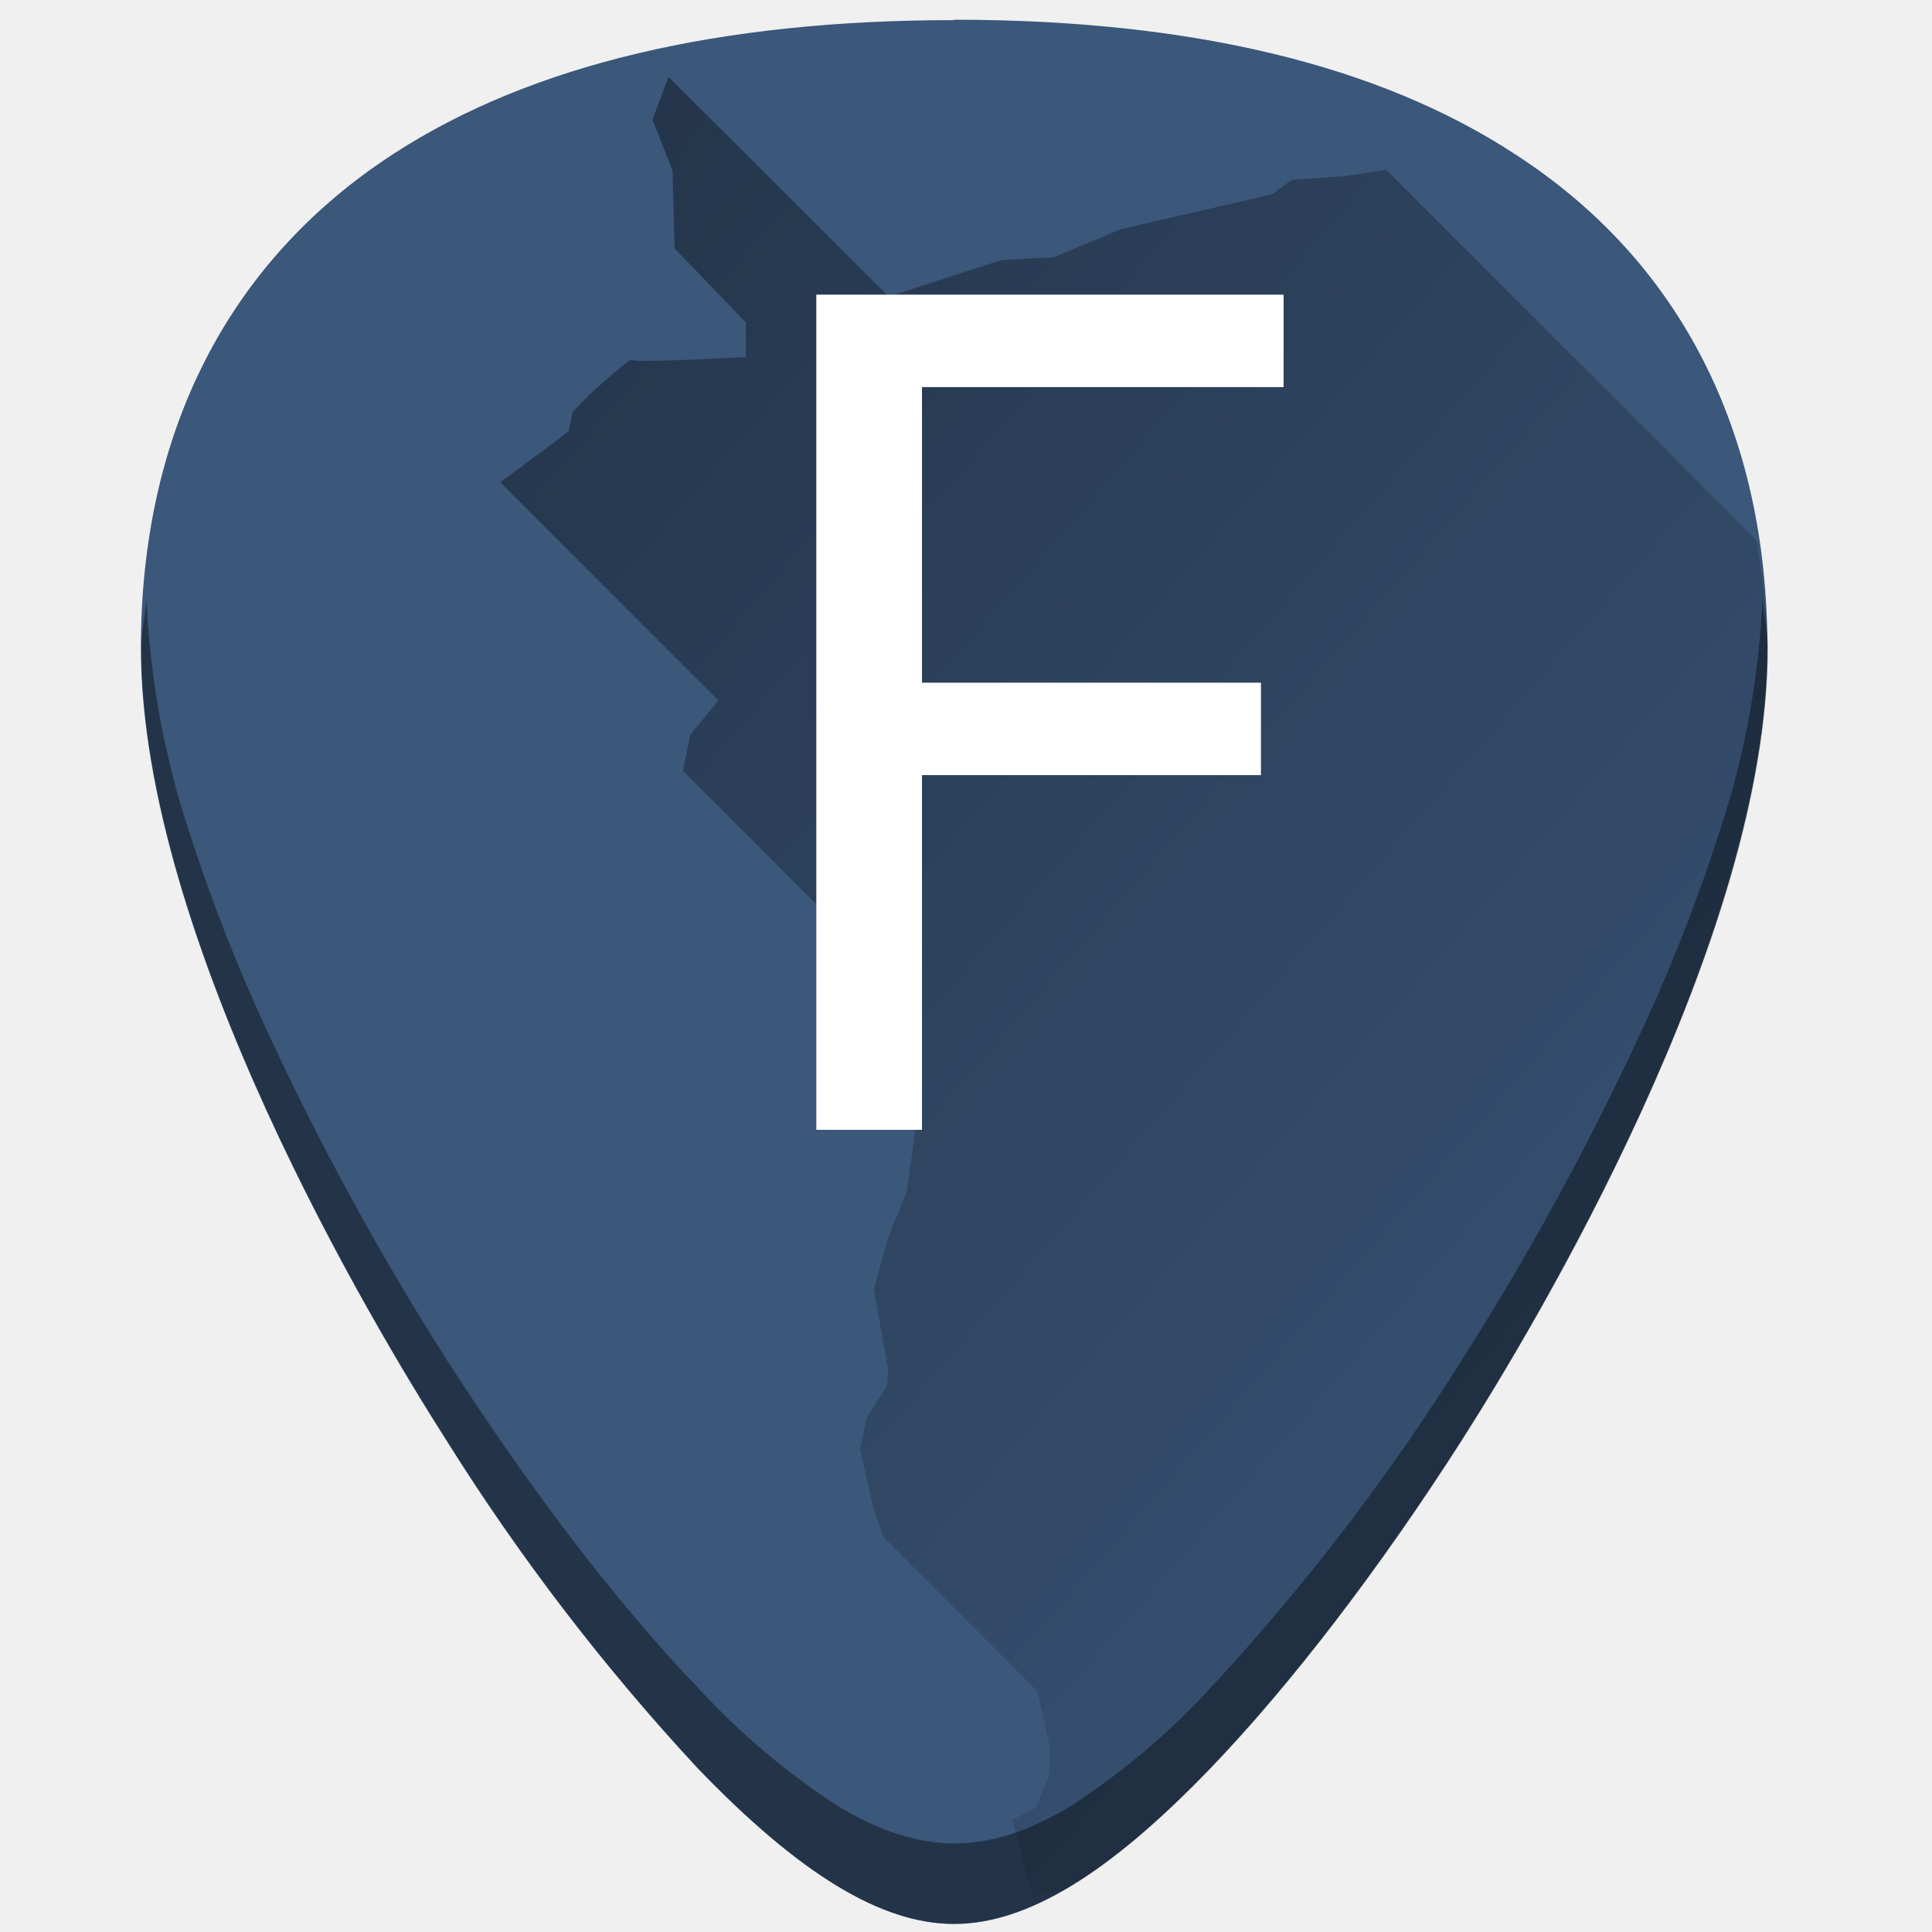
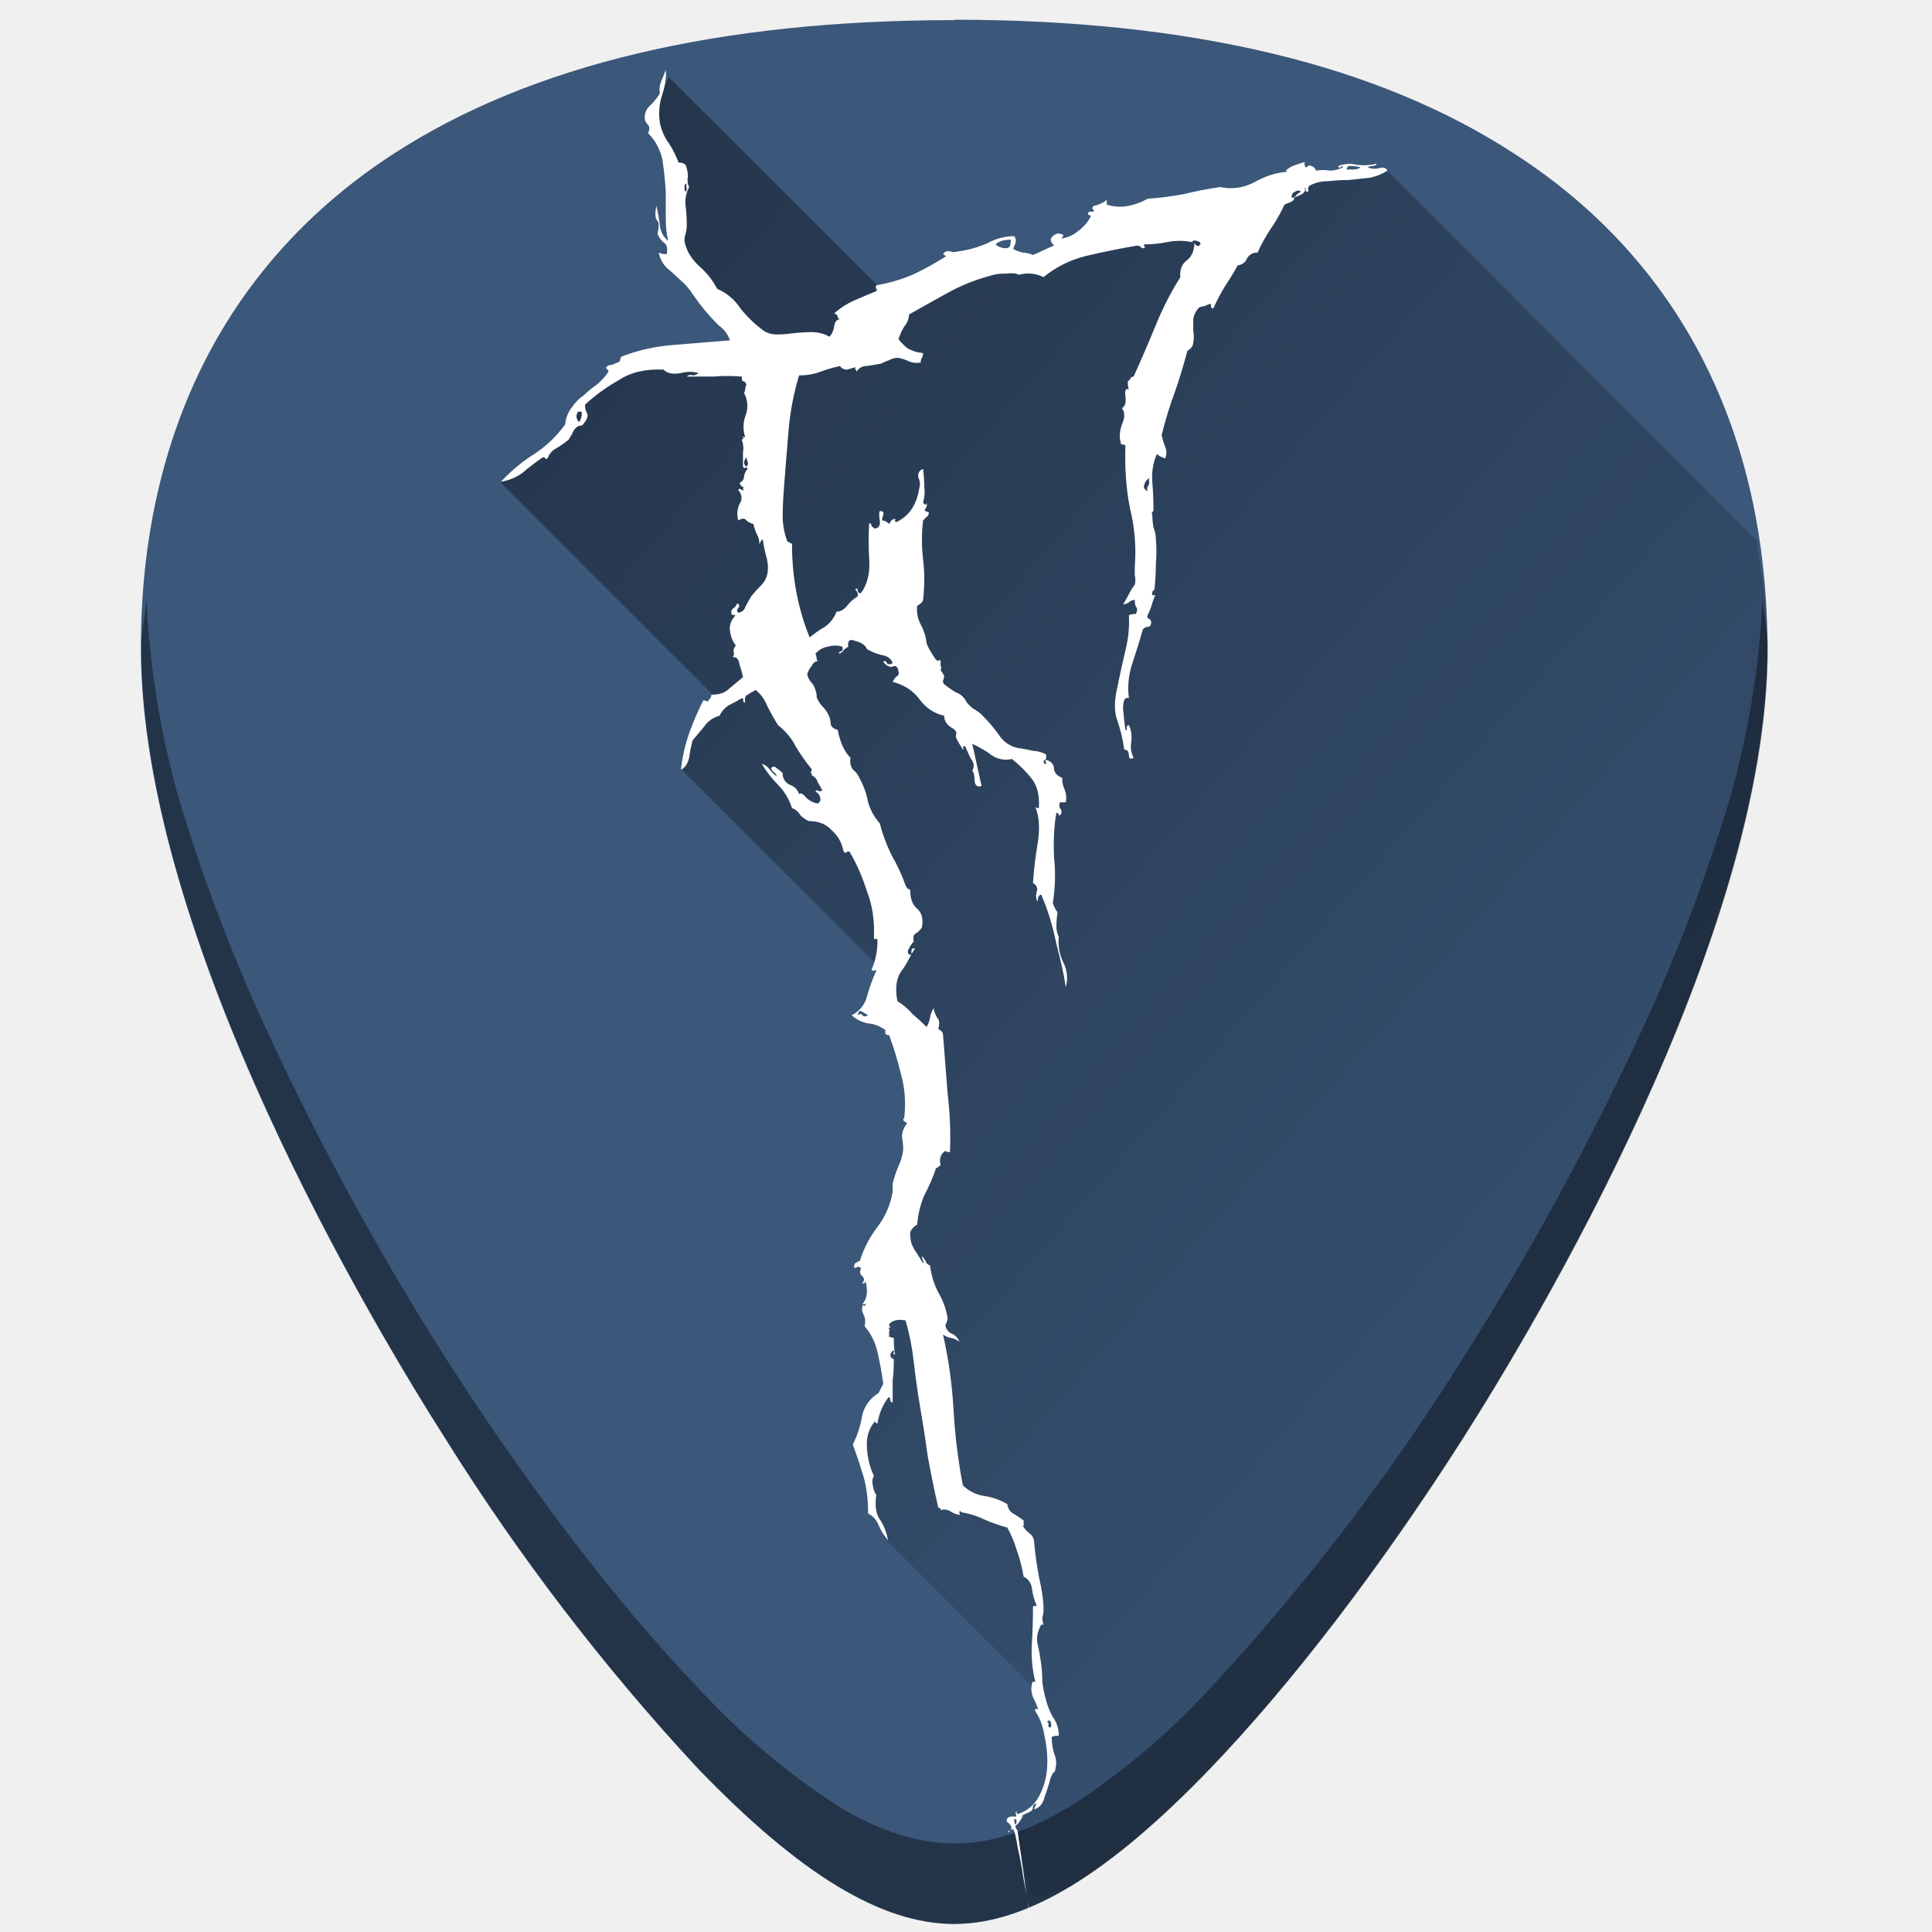
<svg xmlns="http://www.w3.org/2000/svg" xmlns:xlink="http://www.w3.org/1999/xlink" viewBox="0 0 48 48">
  <defs>
    <linearGradient id="a">
      <stop offset="0" />
      <stop offset="1" stop-opacity="0" />
    </linearGradient>
    <linearGradient xlink:href="#a" id="b" gradientUnits="userSpaceOnUse" x1="1.36" y1="-10.71" x2="53.18" y2="34.3" />
  </defs>
  <path d="M23.71.5C17.88.5 13.2 1.6 9.78 3.82 5.68 6.48 3.5 10.73 3.5 16.1c0 7.22 5.8 16.88 7.58 19.67a54.47 54.47 0 0 0 6.25 8.16c2.54 2.64 4.57 3.87 6.37 3.87 1.8 0 3.83-1.23 6.37-3.87 2-2.08 4.22-4.98 6.25-8.16 1.78-2.79 7.59-12.45 7.59-19.67 0-5.37-2.17-9.62-6.27-12.27C34.23 1.6 29.55.49 23.7.49z" fill="#3b577a" />
  <path d="M3.64 14.88c-.03.42-.13.79-.13 1.22 0 7.22 5.8 16.88 7.58 19.67a54.47 54.47 0 0 0 6.25 8.16c2.54 2.64 4.57 3.87 6.37 3.87 1.8 0 3.83-1.23 6.37-3.87 2-2.08 4.22-4.98 6.25-8.16 1.78-2.79 7.59-12.45 7.59-19.67 0-.43-.1-.8-.13-1.22a21.6 21.6 0 0 1-.81 4.95 43.18 43.18 0 0 1-2.19 5.77 69.59 69.59 0 0 1-4.46 8.17 54.46 54.46 0 0 1-6.25 8.16 18.08 18.08 0 0 1-3.46 2.93c-1.05.64-2 .94-2.9.94-.91 0-1.87-.3-2.92-.94a18.08 18.08 0 0 1-3.46-2.93c-2-2.08-4.21-4.98-6.25-8.16a69.6 69.6 0 0 1-4.46-8.17 43.2 43.2 0 0 1-2.19-5.77 21.6 21.6 0 0 1-.8-4.95z" opacity=".4" />
  <path d="M25.67 47.16c.32-.14.6-.1.95-.3 1.05-.64 2.19-1.61 3.46-2.93 2-2.08 4.22-4.98 6.25-8.16.89-1.4 2.79-4.5 4.46-8.17.84-1.84 1.62-3.8 2.2-5.77.57-1.97.93-3.93.93-5.73 0-.94-.15-1.8-.28-2.68l-9.2-9.2-1.05.16-1.3.09-.49.36-3.74.86-1.68.7-1.3.07-2.8.91-5.47-5.46-.4 1.06.5 1.27.05 1.93 1.77 1.84v.86s-2.83.16-2.83.07c0-.1-1.07.88-1.07.88l-.4.41-.1.48-.52.4-1.18.87 5.42 5.42-.7.86-.18.89 5.02 5.02-.2.7.62.76.46 1.52-.34 2.45-.46 1.14-.36 1.29.36 2.02-.04.39-.5.79-.16.77.16.73.18.79.25.68 3.81 3.81.16.7.16.73-.03.68-.33.8-.58.29z" fill="url(#b)" opacity=".54" />
-   <text y="28.07" x="17.47" style="line-height:1.25;-inkscape-font-specification:'XXII Ultimate-Black-Metal'" font-weight="400" font-size="29.06" font-family="XXII Ultimate-Black-Metal" letter-spacing="0" word-spacing="0" fill="#fff">
-     <tspan y="28.07" x="17.47">F</tspan>
-   </text>
+   <path style="line-height:1.25;-inkscape-font-specification:'XXII Ultimate-Black-Metal'" d="M16.541 1.742l-.117.291a.497.497 0 0 0-.03.29 1.53 1.53 0 0 1-.232.29.388.388 0 0 0-.144.32c0 .059.027.116.086.174.038.04.038.107 0 .204.174.174.291.388.35.64.038.233.068.503.087.813v.668c0 .193.018.378.057.552a.563.563 0 0 1-.203-.377 3.74 3.74 0 0 0-.088-.494c-.04.194-.03.32.029.377.039.039.039.146 0 .32a.532.532 0 0 0 .176.233c.058.039.076.126.056.262-.038.02-.106.01-.203-.03.039.175.116.31.233.407.116.097.223.194.32.29.116.098.223.223.32.378a5.228 5.228 0 0 0 .61.727.804.804 0 0 1 .29.378l-1.394.115a4.473 4.473 0 0 0-1.308.291.227.227 0 0 0-.03.088c0 .02-.02.037-.058.057-.058.02-.106.04-.145.058a.196.196 0 0 0-.144.059c0 .02.01.04.029.059.02 0 .027.018.027.056a1.494 1.494 0 0 1-.289.32 2.097 2.097 0 0 0-.32.262 1.04 1.04 0 0 0-.291.291.8.8 0 0 0-.174.436c-.213.29-.465.533-.756.726-.31.194-.59.426-.842.698.213-.039.396-.116.551-.233.155-.135.32-.26.494-.377.039 0 .059.008.059.028 0 .019.02.019.058 0a.438.438 0 0 1 .233-.26 2.67 2.67 0 0 0 .29-.205c.02-.039.048-.087.087-.145a.363.363 0 0 1 .088-.144c.038-.039.076-.059.115-.059.039 0 .068-.02.088-.058.077-.097.107-.175.088-.233a.413.413 0 0 1-.059-.232 4.45 4.45 0 0 1 .842-.61c.29-.193.66-.28 1.105-.261.097.097.242.124.436.086a.823.823 0 0 1 .436 0 .196.196 0 0 1-.145.058c-.058-.02-.108-.01-.146.03h.67c.193-.02.425-.02.697 0 0 .077.01.115.029.115.039 0 .067.03.086.088a.262.262 0 0 0-.03.117.22.22 0 0 1-.029.086.675.675 0 0 1 .03.582.805.805 0 0 0 0 .523c-.058-.02-.076-.02-.057 0 .02.02.01.037-.03.057a.589.589 0 0 1 .03.32v.35c.02.038.037.046.057.027.019-.02.039-.01.058.03a.374.374 0 0 0-.088.175c0 .078-.037.135-.115.174.02.039.04.069.059.088.038 0 .048.018.029.057.02.038.01.048-.03.029-.038-.039-.068-.039-.087 0 .097.116.107.233.03.35a.573.573 0 0 0-.03.406c.097-.058.164-.058.203 0a.367.367 0 0 0 .174.088c.02.096.049.184.088.261a.413.413 0 0 1 .058.233c.02-.02.03-.04.03-.059l.056-.058c.02.155.05.3.088.435a.927.927 0 0 1 .03.408.58.58 0 0 1-.174.319 3.174 3.174 0 0 0-.233.261 4.013 4.013 0 0 0-.146.262c-.02.078-.077.125-.174.145-.039-.04-.039-.077 0-.116.039-.058.029-.097-.03-.117-.019.058-.049.098-.087.117-.04.02-.057.057-.057.116 0 .038.018.058.057.058.038-.02.048-.01.029.03a.431.431 0 0 0-.115.378c.019.136.067.251.144.348a.196.196 0 0 0-.058.145c.019.058.011.107-.028.146.097-.02.155.038.174.174.039.116.069.223.088.32l-.35.291c-.096.097-.241.145-.435.145 0 .039-.01.068-.03.088a.328.328 0 0 0-.058.086c-.02-.02-.057-.03-.115-.03a7.36 7.36 0 0 0-.35.815 4.095 4.095 0 0 0-.203.9c.097-.039.164-.136.203-.29.02-.156.05-.3.088-.436l.291-.348a.644.644 0 0 1 .377-.262.616.616 0 0 1 .232-.262c.117-.058.224-.115.32-.173.04 0 .05.018.03.056 0 .02.018.04.057.059-.02-.116 0-.184.058-.203a1.89 1.89 0 0 1 .203-.117.994.994 0 0 1 .291.408c.078.155.165.31.262.465.194.155.339.33.436.523.116.194.25.386.406.58a.227.227 0 0 0-.03.088c.02 0 .03.02.03.059a.261.261 0 0 1 .146.173c.04.059.077.126.116.204-.059.019-.096.019-.116 0-.019-.02-.039-.01-.058.029.058.02.098.067.117.144.02.059 0 .108-.059.147a.523.523 0 0 1-.29-.147c-.078-.096-.136-.124-.174-.086a.35.35 0 0 0-.233-.232.302.302 0 0 1-.176-.291.945.945 0 0 0-.144-.117c-.058-.058-.106-.058-.145 0 .02.039.038.068.057.088.039.02.068.057.088.115a.735.735 0 0 1-.174-.174.423.423 0 0 0-.203-.144c.116.193.251.368.406.523.155.155.27.348.348.58a.37.37 0 0 1 .205.174.778.778 0 0 0 .203.146c.252 0 .444.078.58.233.155.135.252.31.291.523.039.039.059.049.059.03.019-.02.047-.03.086-.03.174.29.32.62.437.989.136.348.193.735.174 1.162 0 .02.01.029.03.029.038-.02.058-.011.058.027 0 .272-.05.514-.147.727 0 .02.02.03.059.03.039-.02.058-.02.058 0a4.256 4.256 0 0 0-.232.64.705.705 0 0 1-.379.465.813.813 0 0 0 .408.203.8.8 0 0 1 .436.174c-.02.038-.02.058 0 .058s.01.01-.03.03c.04 0 .06.01.06.029h.056c.116.31.213.63.29.959.098.33.127.687.089 1.074 0 .039-.01.049-.03.03 0 .038.01.068.03.087.038 0 .058.018.058.057a.503.503 0 0 0-.117.32c.02.116.03.224.03.32-.02.155-.06.29-.118.407a2.87 2.87 0 0 0-.144.435v.203a1.97 1.97 0 0 1-.377.873c-.194.252-.34.532-.438.842l-.115.059c-.02.02-.03.059-.03.117.04 0 .07-.01.089-.03.019 0 .047.01.086.03-.04.097-.03.164.029.203.058.058.058.116 0 .174.039.02.058.02.058 0s.01-.03.03-.03c.058.253.028.437-.088.553h.088c0 .04-.02.05-.059.03-.02 0-.03.018-.03.056v.088c.02.058.04.106.06.145.019.058.019.135 0 .232.154.175.262.389.32.64.058.253.106.515.144.786l-.058.115-.059.117a.89.89 0 0 0-.406.551 2.448 2.448 0 0 1-.233.727c.097.27.185.533.262.785.078.271.117.58.117.93a.533.533 0 0 1 .26.29c.058.136.136.261.233.378a1.288 1.288 0 0 0-.204-.524c-.096-.136-.124-.338-.086-.61-.038-.038-.068-.115-.087-.232-.02-.097-.01-.174.029-.232a1.844 1.844 0 0 1-.174-.697c-.02-.272.048-.494.203-.668 0 .038.02.056.059.056.039-.252.134-.474.289-.668.02.04.03.069.03.088 0 .039.019.059.058.059v-.553c.02-.136.029-.31.029-.523-.039 0-.068-.03-.088-.088 0-.039.02-.077.059-.115.038-.02.048-.01.029.029-.02.039-.01.058.03.058a1.936 1.936 0 0 1-.03-.408l-.117-.03v-.144c.02-.019.01-.049-.03-.088.059.02.079.02.06 0-.02-.019-.03-.047-.03-.085.097-.097.234-.127.408-.088.097.329.164.668.203 1.017.039.349.087.696.145 1.045.077.446.145.883.203 1.309.077.426.165.853.262 1.279.038 0 .058.018.058.057.097-.02.174-.01.233.029a.645.645 0 0 0 .203.088c.038.02.048 0 .029-.059 0-.038.02-.038.059 0 .213.039.397.097.552.174.175.078.367.147.58.205.097.175.175.357.233.551.077.213.135.437.174.67a.361.361 0 0 1 .205.289c.02.155.057.292.115.408 0 .039-.02.047-.059.027-.019 0-.029.02-.029.06a14 14 0 0 1-.027.872c-.02.33.008.65.086.96-.058-.02-.086-.002-.086.056a.552.552 0 0 0 .027.32c.039.078.079.165.117.262.02.039.01.048-.029.03-.039 0-.049.019-.03.058.117.174.194.386.233.638.058.272.078.534.059.785-.02.252-.087.485-.203.698a.899.899 0 0 1-.524.435c-.02 0-.03-.02-.03-.058 0-.02-.01-.01-.028.029.038.078.02.107-.057.088-.078 0-.127.018-.147.057-.019.019-.019.049 0 .087.02 0 .05.03.088.088.039.058.01.106-.088.145.04.02.059.01.059-.03.02-.019.05-.029.088-.029.039.058.076.213.115.465.058.252.106.514.145.785.058.271.097.514.117.727.039.213.058.31.058.29 0-.019-.03-.193-.087-.523-.04-.31-.117-.862-.233-1.656 0-.039-.01-.068-.03-.088-.019-.02-.028-.047-.028-.086.038-.019.088-.079.146-.175.058-.078.048-.086-.03-.028a.456.456 0 0 1 .116-.088.745.745 0 0 0 .176-.088.251.251 0 0 0 .027-.115c.02-.039.05-.058.088-.058a.517.517 0 0 0-.059.144c.136-.039.223-.144.262-.318.058-.155.108-.31.147-.465l.056-.117c.039-.02.059-.05.059-.088a.59.59 0 0 0-.03-.406 1.471 1.471 0 0 1-.058-.407.411.411 0 0 1 .176-.029.78.78 0 0 0-.147-.465 1.706 1.706 0 0 1-.174-.435 2.886 2.886 0 0 1-.088-.436c0-.136-.007-.282-.027-.437-.02-.155-.049-.32-.088-.495-.038-.155-.009-.317.088-.492h.057a.557.557 0 0 1-.03-.175.642.642 0 0 0 .03-.204c0-.213-.038-.483-.115-.812a9.583 9.583 0 0 1-.118-.844.275.275 0 0 0-.115-.232.574.574 0 0 1-.174-.203c.039.019.047.009.028-.03v-.088a3.02 3.02 0 0 0-.26-.173c-.078-.04-.127-.117-.147-.233a1.573 1.573 0 0 0-.58-.203.963.963 0 0 1-.523-.262c-.116-.6-.194-1.23-.233-1.888a11.025 11.025 0 0 0-.261-1.86.496.496 0 0 0 .203.086c.039 0 .106.03.203.088a.35.35 0 0 0-.203-.203.27.27 0 0 1-.145-.203.442.442 0 0 0 .057-.176 1.805 1.805 0 0 0-.232-.639 1.942 1.942 0 0 1-.204-.668.175.175 0 0 1-.115-.117.456.456 0 0 0-.088-.115c0 .039.01.076.03.115.019.039.019.059 0 .059a5.811 5.811 0 0 1-.147-.233 1.136 1.136 0 0 1-.144-.261 1.081 1.081 0 0 1-.03-.262c.02-.078.077-.145.174-.203.02-.252.079-.494.176-.727.116-.213.213-.435.29-.668a.456.456 0 0 0 .116-.088c-.039-.155.001-.27.117-.347.02.02.057.029.116.029.019-.484 0-.969-.059-1.453-.039-.484-.077-.979-.115-1.483a.177.177 0 0 0-.117-.117c.038-.135.028-.233-.03-.29a.648.648 0 0 1-.086-.233.648.648 0 0 0-.088.232.659.659 0 0 1-.087.235 5.229 5.229 0 0 0-.348-.32 1.563 1.563 0 0 0-.377-.321c-.058-.31-.03-.552.086-.727.102-.13.182-.282.262-.435-.01.01-.03.01-.059 0-.039-.039-.039-.086 0-.145a.687.687 0 0 1 .117-.175c-.02-.117 0-.184.059-.203a.513.513 0 0 0 .144-.145c.039-.213 0-.368-.117-.465-.116-.097-.174-.252-.174-.465-.02-.02-.039-.029-.058-.029a.345.345 0 0 1-.057-.088 4.503 4.503 0 0 0-.35-.756 4.119 4.119 0 0 1-.29-.783 1.393 1.393 0 0 1-.29-.523 1.887 1.887 0 0 0-.205-.582.528.528 0 0 0-.174-.233.366.366 0 0 1-.058-.29c-.155-.156-.26-.388-.319-.698-.096-.02-.156-.067-.175-.145a.513.513 0 0 0-.057-.232.778.778 0 0 0-.146-.203.68.68 0 0 1-.145-.233.411.411 0 0 0-.03-.175.432.432 0 0 0-.116-.204c-.059-.077-.086-.145-.086-.203a.748.748 0 0 1 .115-.203c.058-.097.118-.126.176-.088-.04-.02-.059-.047-.059-.086a.262.262 0 0 0-.03-.117.533.533 0 0 1 .292-.174c.155-.038.28-.038.377 0 .02.058.01.096-.03.116-.038 0-.056.02-.056.058.058-.02.096-.047.115-.086a.463.463 0 0 1 .117-.088c-.02-.155.038-.202.174-.144.155.039.252.106.291.203.097.058.212.106.348.144.155.02.252.087.29.204-.057.038-.105.038-.144 0-.02-.059-.049-.068-.088-.03.078.097.155.137.233.117.077-.038.125 0 .144.116.02.038.012.078-.027.117-.039.02-.079.067-.117.144.29.078.513.223.668.436.155.213.36.35.611.408 0 .116.058.214.174.291.116.058.154.126.115.203 0 .04.03.107.088.203.039.059.069.106.088.145.02-.02.02-.04 0-.059 0-.019.018-.027.057-.027.038.097.088.202.146.318.077.097.087.195.03.291.038.04.058.127.058.262.02.116.077.154.174.115l-.117-.521a11.462 11.462 0 0 0-.116-.524c.175.078.34.175.494.291.155.097.32.125.495.086.193.155.358.32.494.495.135.174.193.416.174.726-.04 0-.069-.01-.088-.03.097.233.116.535.058.903a9.696 9.696 0 0 0-.117.986c.097.059.127.136.088.233-.02.097-.01.174.03.232 0-.116.029-.173.087-.173.155.348.28.755.377 1.22.116.446.194.805.233 1.076a.834.834 0 0 0-.06-.61 1.18 1.18 0 0 1-.114-.64.578.578 0 0 1-.059-.261c0-.117.01-.234.03-.35a.629.629 0 0 1-.118-.232 4.31 4.31 0 0 0 .03-1.133c-.02-.426 0-.794.058-1.104.039 0 .059.018.059.057 0 .02.02.011.058-.027.02-.059.01-.108-.029-.147-.02-.039-.02-.086 0-.144h.145a.55.55 0 0 0-.03-.32.649.649 0 0 1-.058-.292c-.117-.038-.184-.106-.203-.203 0-.116-.058-.194-.174-.232-.04-.02-.049 0-.03.058.02.04.01.049-.029.03-.039-.04-.039-.069 0-.088.039-.02.049-.067.03-.145a.728.728 0 0 0-.32-.088 3.733 3.733 0 0 0-.29-.058.72.72 0 0 1-.523-.29 3.902 3.902 0 0 0-.436-.523.908.908 0 0 0-.232-.174.752.752 0 0 1-.176-.175.441.441 0 0 0-.262-.233 2.626 2.626 0 0 1-.289-.203c-.02-.02-.03-.05-.03-.088a.254.254 0 0 0 .03-.115.653.653 0 0 0-.088-.145.125.125 0 0 0 0-.117v-.117c0-.02-.02-.02-.058 0-.02 0-.038-.008-.057-.027-.02-.02-.06-.08-.117-.176a1.29 1.29 0 0 1-.117-.233 1.19 1.19 0 0 0-.145-.464.801.801 0 0 1-.088-.465c.078-.039.127-.087.147-.145a4.446 4.446 0 0 0 0-1.017 3.97 3.97 0 0 1 0-.96l.086-.087c.038-.02.058-.057.058-.115-.097-.02-.125-.05-.086-.088.039-.058.047-.106.028-.145 0 .058-.028.058-.086 0 .038-.155.048-.29.029-.406 0-.136-.01-.283-.03-.438-.096.04-.136.109-.117.205.04.097.05.175.03.233-.058.426-.241.716-.551.871-.039.02-.059.01-.059-.03.02-.038.01-.048-.029-.029-.039 0-.078.04-.117.118-.058-.059-.116-.088-.174-.088 0-.04.01-.087.03-.145.019-.058-.011-.088-.089-.088-.019.039-.019.116 0 .233.02.116-.018.183-.115.203a.344.344 0 0 1-.088-.059c0-.039-.02-.066-.058-.086-.02.272-.02.581 0 .93.02.33-.048.601-.203.814-.04.02-.067 0-.086-.058 0-.058-.02-.068-.059-.03.058.059.078.116.059.174a.983.983 0 0 0-.262.233c-.078.097-.165.146-.262.146a.799.799 0 0 1-.29.377c-.136.078-.262.165-.378.262a5.823 5.823 0 0 1-.32-1.076 6.352 6.352 0 0 1-.117-1.248l-.116-.059a1.793 1.793 0 0 1-.117-.611c0-.194.01-.426.03-.697.038-.504.078-.989.117-1.454a6.54 6.54 0 0 1 .262-1.365c.193 0 .368-.03.523-.088a3.65 3.65 0 0 1 .492-.144.199.199 0 0 0 .176.088c.077-.02.145-.04.203-.059v.059c.02 0 .03.018.03.056a.285.285 0 0 1 .261-.144l.348-.059c.077-.039.145-.066.203-.086a.413.413 0 0 1 .232-.058c.097.019.184.049.262.088a.503.503 0 0 0 .291.027c0-.058.01-.096.03-.115a.262.262 0 0 0 .029-.118.972.972 0 0 1-.38-.115 1.314 1.314 0 0 1-.232-.232c.039-.116.089-.224.147-.32a.465.465 0 0 0 .115-.292c.271-.155.581-.327.93-.521.348-.194.708-.34 1.076-.438a1.03 1.03 0 0 1 .377-.056c.155-.02.272-.012.35.027a.847.847 0 0 1 .609.059c.31-.252.66-.427 1.047-.524.406-.097.833-.182 1.279-.26.039 0 .076.018.115.057.039.02.069.01.088-.03h-.03v-.056c.195 0 .387-.02.58-.058.195-.04.4-.04.612 0 .02-.04.057-.049.115-.03.078.02.108.05.088.088-.02.039-.049.049-.088.03-.038-.02-.056-.05-.056-.088 0 .213-.068.368-.203.465-.117.096-.166.231-.147.406a7.645 7.645 0 0 0-.61 1.191c-.174.426-.358.853-.552 1.28-.039 0-.068.02-.088.058 0 .02-.018.037-.056.057 0 .097.008.166.027.205-.078-.039-.105.019-.086.174.02.155-.01.252-.088.29.078.097.078.233 0 .407-.058.174-.068.32-.03.435 0 .04.01.059.03.059.039 0 .069.01.088.03-.02.561.018 1.083.115 1.568.116.465.156.95.117 1.453v.203c.02.077.02.155 0 .232a1.537 1.537 0 0 0-.146.233 3.908 3.908 0 0 1-.145.261c.078-.019.126-.037.145-.056a.2.2 0 0 1 .146-.059c0 .078.01.135.03.174.038.02.038.077 0 .174a.411.411 0 0 0-.176.03 2.89 2.89 0 0 1-.086.872c-.078.33-.145.64-.203.93-.078.33-.078.6 0 .812.077.214.135.456.174.727.077 0 .115.05.115.146 0 .078.04.096.117.057a.58.58 0 0 1-.059-.377c.02-.174 0-.32-.058-.435-.039 0-.057.027-.057.086.02.038.01.048-.03.029a10.48 10.48 0 0 1-.058-.522c0-.213.048-.3.145-.261a1.927 1.927 0 0 1 .088-.873c.097-.291.184-.571.261-.842.04-.039.079-.059.118-.059.058 0 .086-.04.086-.117 0-.039-.02-.067-.059-.086-.039-.02-.047-.05-.027-.088.038-.077.066-.145.086-.203.019-.077.049-.165.087-.262.02-.038.01-.048-.029-.029-.039 0-.048-.018-.03-.057 0-.038.01-.058.03-.058.02-.02.03-.05.03-.088.019-.194.029-.386.029-.58a3.22 3.22 0 0 0 0-.611.78.78 0 0 0-.059-.291 1.944 1.944 0 0 1-.03-.319c-.018-.02-.018-.04 0-.058.02-.02.03-.04.03-.059 0-.233-.01-.465-.03-.697-.018-.252.021-.484.118-.698.02.04.087.077.203.116a.374.374 0 0 0 0-.29 1.664 1.664 0 0 1-.088-.29c.097-.388.204-.737.32-1.047.117-.33.222-.677.319-1.045.097-.058.146-.128.146-.205a.726.726 0 0 0 0-.29v-.29a.52.52 0 0 1 .145-.291.262.262 0 0 1 .117-.03c.039-.019.087-.039.145-.058.038 0 .048.02.029.058 0 .02.02.04.059.059a4.79 4.79 0 0 1 .29-.553 7.56 7.56 0 0 0 .319-.523c.116-.02.194-.077.232-.174a.285.285 0 0 1 .262-.145 4.13 4.13 0 0 1 .32-.582c.136-.193.251-.396.348-.609.039-.02.088-.04.147-.059.077-.038.105-.076.086-.115.058-.02.127-.049.205-.088.077-.058.095-.107.056-.146.039 0 .049.02.03.058 0 .02.02.03.058.03.02-.04.02-.059 0-.059 0-.02.01-.047.03-.086a.92.92 0 0 1 .464-.117c.175-.02.35-.03.524-.03l.523-.056a1.28 1.28 0 0 0 .436-.176c-.039-.077-.116-.095-.233-.056a.397.397 0 0 1-.261-.03.254.254 0 0 1 .115-.029c.058 0 .098-.02.117-.059a1.39 1.39 0 0 1-.494.03.746.746 0 0 0-.465.029c0 .039.02.049.059.03.038-.04.056-.04.056 0a.715.715 0 0 1-.318.085 1.03 1.03 0 0 0-.35 0 .172.172 0 0 0-.115-.115c-.039-.02-.068-.02-.088 0 0 .02-.02.03-.058.03a.227.227 0 0 1-.03-.089c.02-.038.01-.048-.029-.029-.078.02-.163.05-.26.088a.688.688 0 0 0-.176.115c.02 0 .03.01.03.03-.272.019-.542.106-.813.261a1.247 1.247 0 0 1-.844.117c-.29.04-.59.097-.9.174-.31.058-.61.096-.9.115a1.669 1.669 0 0 1-.467.176 1.076 1.076 0 0 1-.55-.029v-.117a.69.69 0 0 1-.321.146c-.039.039-.049.067-.03.086.02 0 .03.02.03.059h-.115c-.04.039-.04.068 0 .088.038 0 .046.018.027.056a1.092 1.092 0 0 1-.318.35.769.769 0 0 1-.407.174c.039-.039.057-.067.057-.086-.097-.058-.184-.05-.262.027-.077.058-.067.138.03.235a3.486 3.486 0 0 0-.262.115 3.456 3.456 0 0 1-.262.117.707.707 0 0 0-.26-.059 1.139 1.139 0 0 1-.232-.088c.02-.058.037-.105.057-.144a.195.195 0 0 0-.03-.176c-.232 0-.455.06-.668.176a2.658 2.658 0 0 1-.726.203.36.36 0 0 1-.203 0c-.059-.02-.116 0-.174.059.038.038.066.056.086.056a7.13 7.13 0 0 1-.842.465 4.078 4.078 0 0 1-.9.262c-.02.039-.02.068 0 .088.019 0 .019.02 0 .058-.194.078-.379.155-.553.233-.175.077-.34.183-.494.318.058.02.087.05.087.088 0 .02.018.04.057.059-.077 0-.125.057-.144.173a.47.47 0 0 1-.116.262.87.87 0 0 0-.437-.115c-.155 0-.31.008-.465.027-.136.02-.27.03-.406.03a.61.61 0 0 1-.32-.086 3.123 3.123 0 0 1-.58-.553 1.293 1.293 0 0 0-.583-.494 1.887 1.887 0 0 0-.435-.553c-.213-.194-.338-.406-.377-.639 0-.058.008-.115.027-.173a.955.955 0 0 0 .03-.233c0-.155-.01-.31-.03-.465a.801.801 0 0 1 .088-.465.397.397 0 0 1-.03-.261.78.78 0 0 0-.058-.291c-.039-.039-.096-.059-.174-.059a2.603 2.603 0 0 0-.232-.465 1.28 1.28 0 0 1-.232-.523 1.467 1.467 0 0 1 .058-.697c.078-.252.107-.455.088-.61zm6.102 21.969c.026-.05.063-.091.087-.145-.058-.019-.087.009-.087.086.01.03.01.05 0 .059zM33.568 4.125c.078 0 .155.01.233.03-.039.038-.097.056-.174.056h-.174c.02-.078.057-.105.115-.086zm-16.505.436a.122.122 0 0 0 0 .115c0 .039-.01.068-.03.088-.02-.02-.027-.057-.027-.116 0-.058.018-.087.056-.087zm15.19.173c.025 0 .048.01.067.03a.463.463 0 0 0-.117.088c-.02.038-.057.058-.115.058 0-.077.028-.127.086-.146.029-.02.056-.03.08-.03zm-7.14 1.221c0 .078-.01.135-.029.174-.039.039-.096.049-.174.03a.374.374 0 0 1-.176-.087c.078-.077.205-.117.38-.117zm-10.752 4.272h.086c.02.077 0 .164-.058.261-.078-.077-.086-.165-.028-.261zm4.184 1.134c0 .02.01.057.03.116.019.038.009.078-.03.117-.039-.02-.059-.06-.059-.117a.308.308 0 0 1 .059-.116zm9.996.522c.02 0 .02.01 0 .03.02.077.011.136-.027.175a.122.122 0 0 0 0 .115c-.078-.039-.108-.086-.088-.144a.284.284 0 0 1 .115-.176zM21.35 25.127c.019-.015.043-.012.072.008.058.039.108.068.146.088-.058.038-.107.038-.146 0-.02-.04-.057-.04-.115 0 .01-.049.023-.082.043-.096zm4.714 17.62c.015 0 .028.007.038.026.019.059.019.108 0 .147-.04 0-.059-.02-.059-.059.02-.038.01-.068-.03-.088.02-.019.037-.027.051-.027zm-.865 2.439l.059.029c0 .058-.01.098-.03.117-.019-.02-.029-.069-.029-.146z" fill="#fff" />
</svg>
